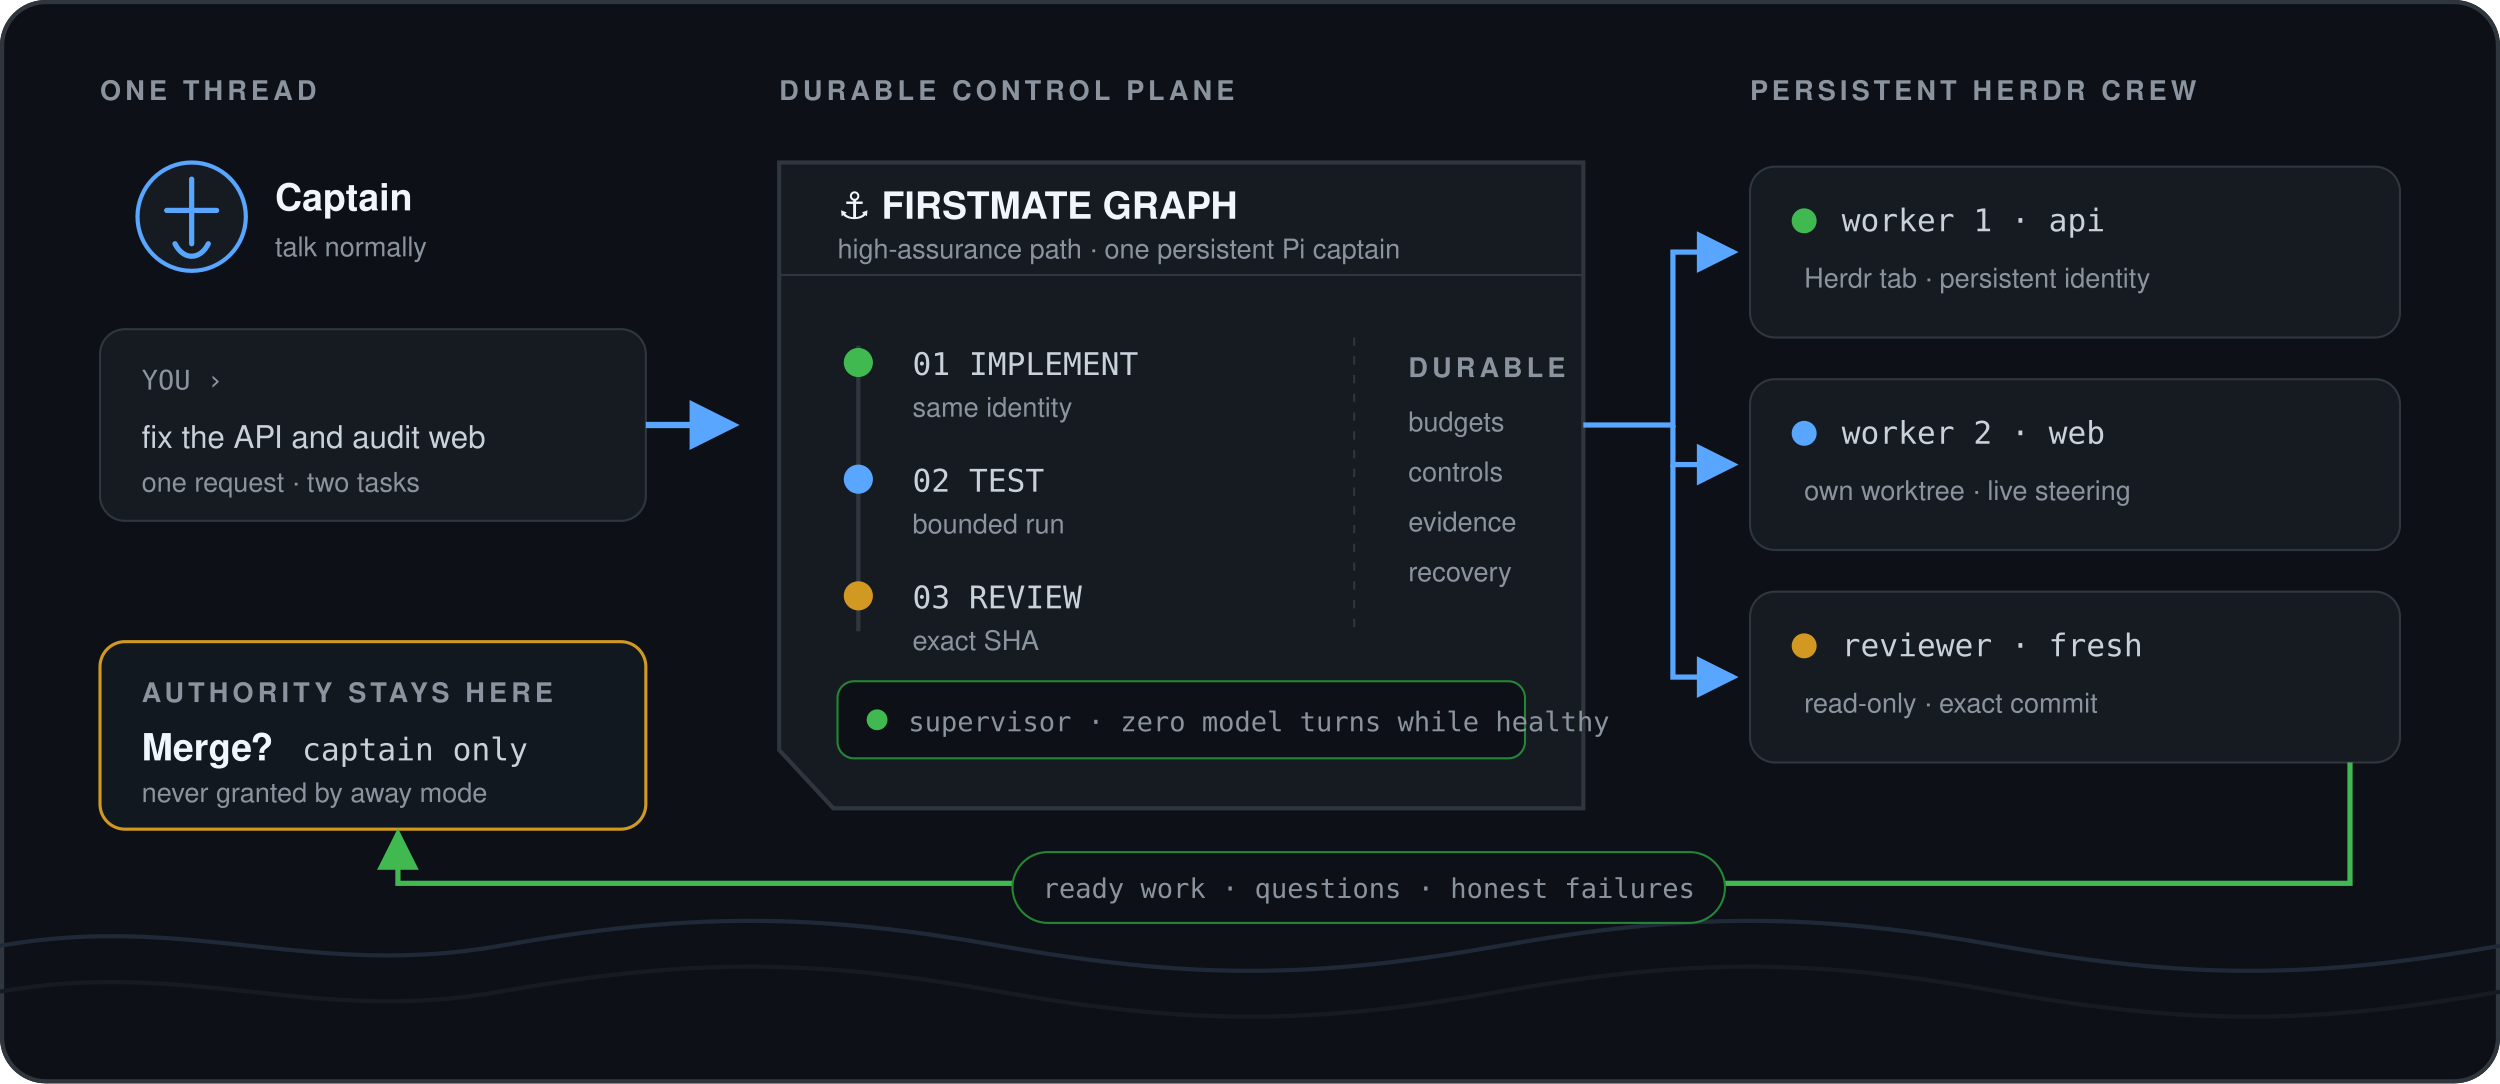
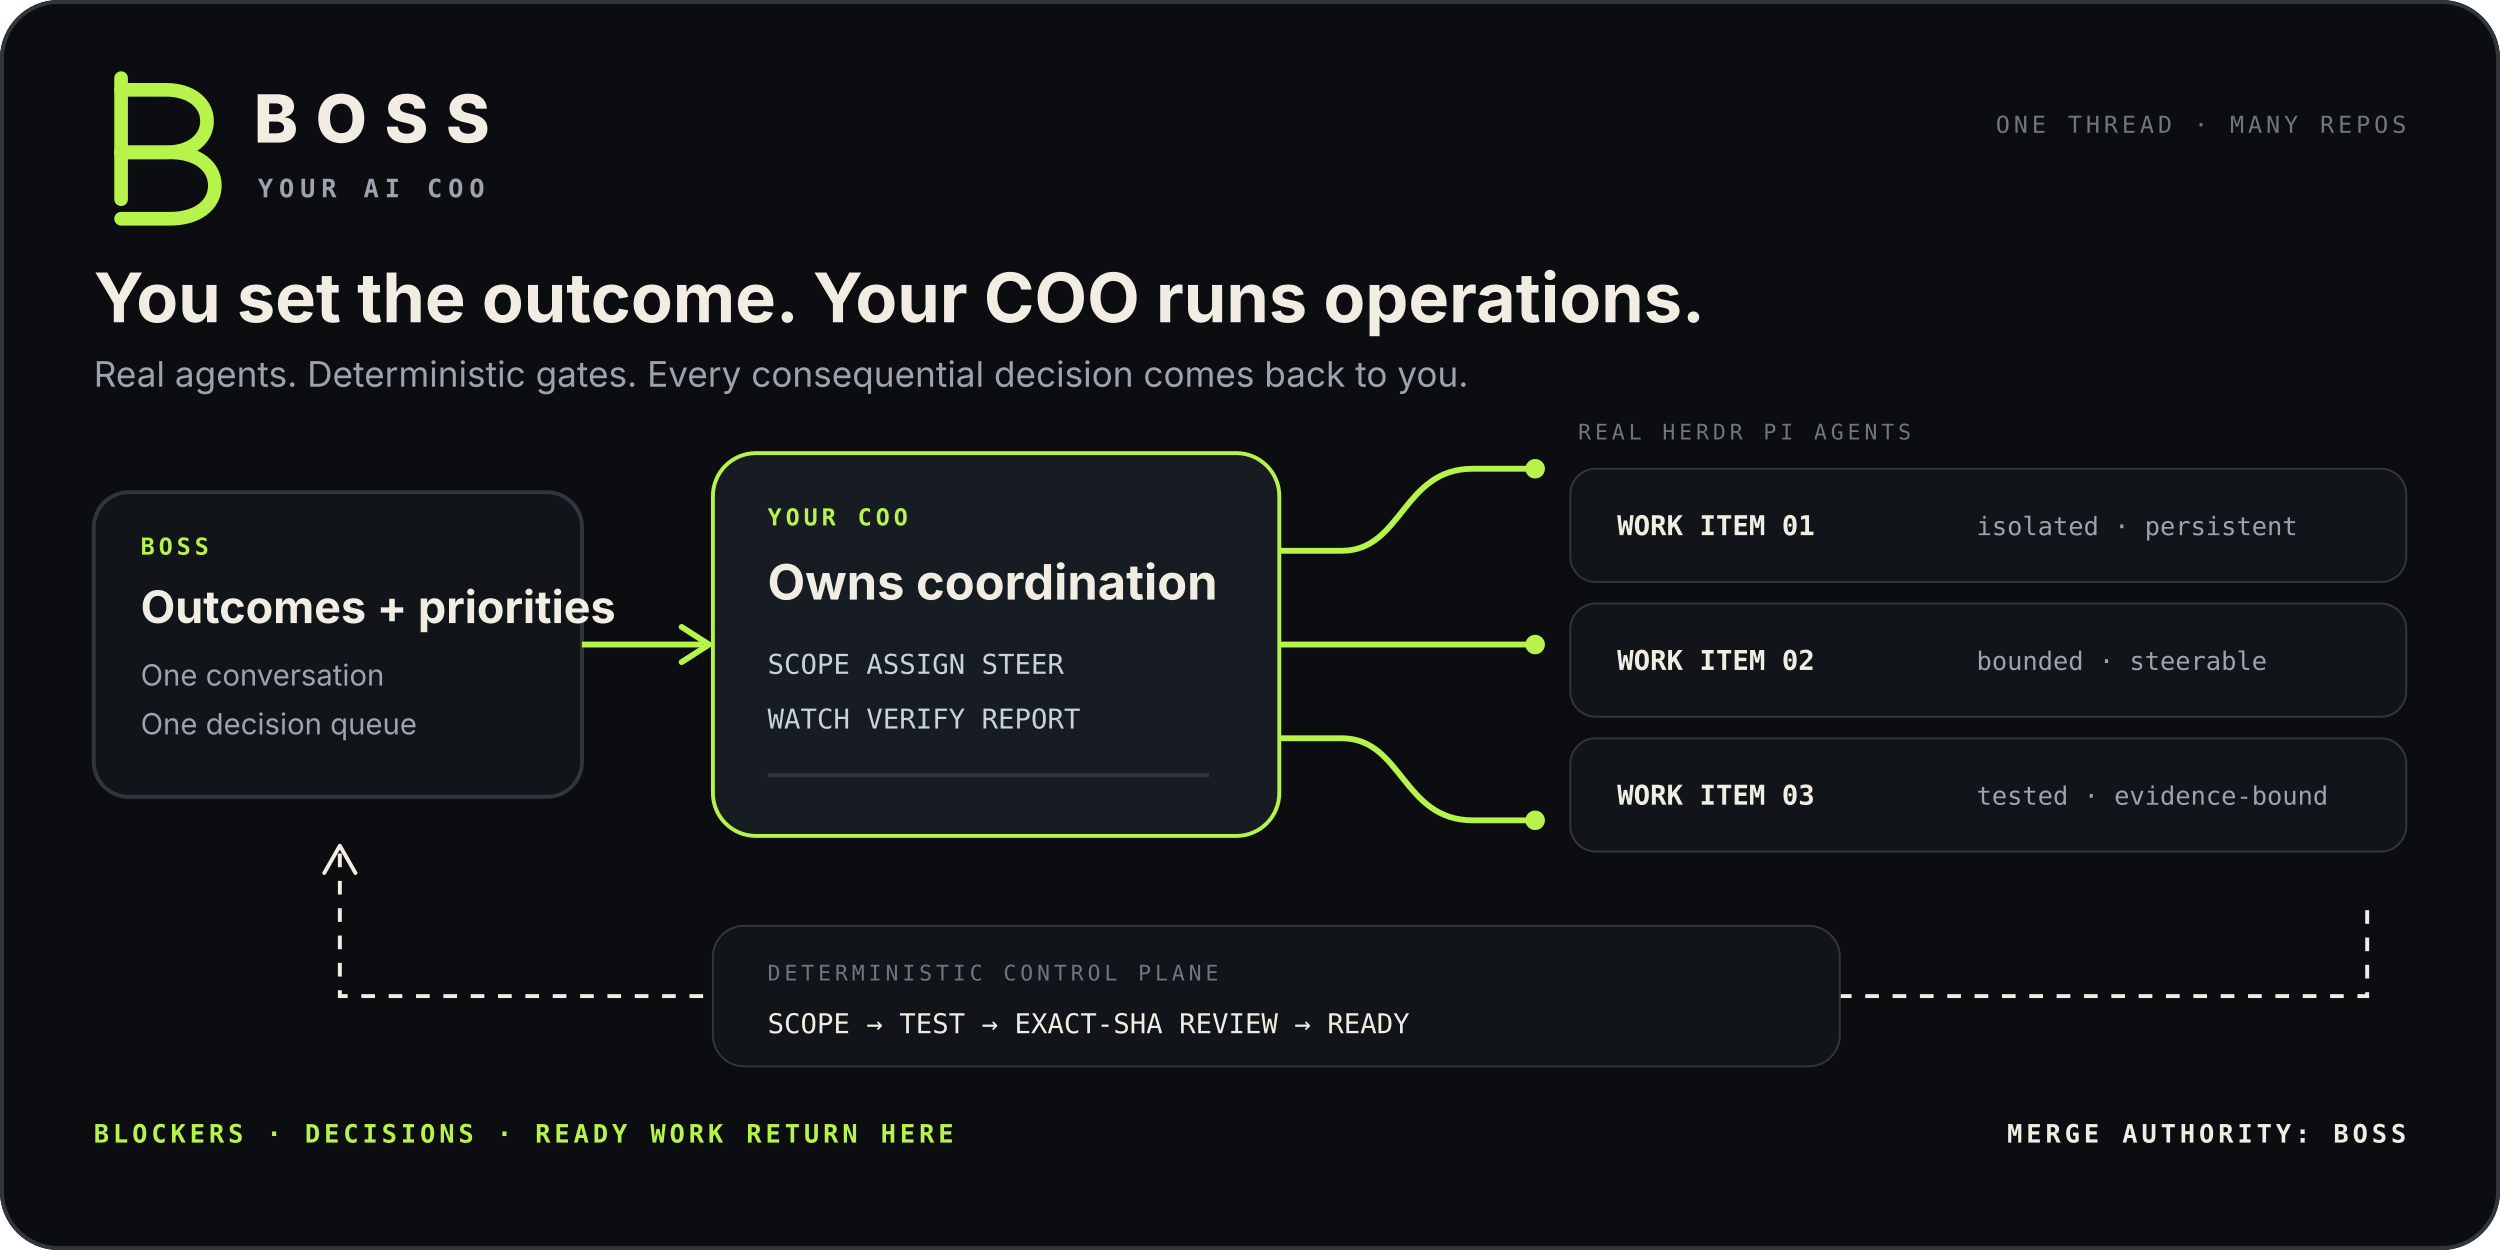
- <svg xmlns="http://www.w3.org/2000/svg" width="1200" height="520" viewBox="0 0 1200 520" role="img" aria-labelledby="title desc">
-   <defs>
-     <marker id="arrow-blue" markerWidth="8" markerHeight="8" refX="7" refY="4" orient="auto" markerUnits="strokeWidth">
-       <path d="M0 0L8 4L0 8Z" fill="#58a6ff" />
-     </marker>
-     <marker id="arrow-green" markerWidth="8" markerHeight="8" refX="7" refY="4" orient="auto" markerUnits="strokeWidth">
-       <path d="M0 0L8 4L0 8Z" fill="#3fb950" />
-     </marker>
-     <style>
-       .sans { font-family: -apple-system, BlinkMacSystemFont, "Segoe UI", Helvetica, Arial, sans-serif; }
-       .mono { font-family: ui-monospace, SFMono-Regular, Menlo, Consolas, monospace; }
-       .eyebrow { fill: #8b949e; font-size: 13px; font-weight: 700; letter-spacing: 2px; }
-       .label { fill: #f0f6fc; font-size: 18px; font-weight: 700; }
-       .body { fill: #c9d1d9; font-size: 15px; }
-       .small { fill: #8b949e; font-size: 13px; }
-     </style>
-   </defs>
-   <rect width="1200" height="520" rx="22" fill="#0d1117" />
-   <rect x="1" y="1" width="1198" height="518" rx="21" fill="none" stroke="#30363d" stroke-width="2" />
-   <path d="M0 454 C90 438 150 470 240 454 S390 438 480 454 S630 470 720 454 S870 438 960 454 S1110 470 1200 454" fill="none" stroke="#1f2937" stroke-width="2" />
-   <path d="M0 476 C90 460 150 492 240 476 S390 460 480 476 S630 492 720 476 S870 460 960 476 S1110 492 1200 476" fill="none" stroke="#161b22" stroke-width="2" />
-   <text x="48" y="48" class="sans eyebrow">ONE THREAD</text>
-   <text x="374" y="48" class="sans eyebrow">DURABLE CONTROL PLANE</text>
-   <text x="840" y="48" class="sans eyebrow">PERSISTENT HERDR CREW</text>
-   <circle cx="92" cy="104" r="26" fill="#161b22" stroke="#58a6ff" stroke-width="2" />
-   <path d="M92 86V117M80 101H104M84 117C88 125 96 125 100 117" fill="none" stroke="#58a6ff" stroke-width="2.5" stroke-linecap="round" />
-   <text x="132" y="101" class="sans label">Captain</text>
-   <text x="132" y="123" class="sans small">talk normally</text>
-   <rect x="48" y="158" width="262" height="92" rx="12" fill="#161b22" stroke="#30363d" />
-   <text x="68" y="187" class="mono small">YOU ›</text>
-   <text x="68" y="215" class="sans body">fix the API and audit web</text>
-   <text x="68" y="236" class="sans small">one request · two tasks</text>
-   <rect x="48" y="308" width="262" height="90" rx="12" fill="#111820" stroke="#d29922" stroke-width="1.5" />
-   <text x="68" y="337" class="sans eyebrow" fill="#d29922">AUTHORITY STAYS HERE</text>
-   <text x="68" y="365" class="sans label">Merge?</text>
-   <text x="145" y="365" class="mono body" fill="#d29922">captain only</text>
-   <text x="68" y="385" class="sans small">never granted by away mode</text>
-   <path d="M310 204H352" fill="none" stroke="#58a6ff" stroke-width="3" marker-end="url(#arrow-blue)" />
-   <path d="M374 78H760V388H400L374 360Z" fill="#161b22" stroke="#30363d" stroke-width="2" />
-   <path d="M374 132H760" stroke="#30363d" />
-   <text x="402" y="105" class="sans label">⚓  FIRSTMATE GRAPH</text>
-   <text x="402" y="124" class="sans small">high-assurance path · one persistent Pi captain</text>
-   <line x1="412" y1="166" x2="412" y2="303" stroke="#30363d" stroke-width="2" />
-   <circle cx="412" cy="174" r="7" fill="#3fb950" />
-   <text x="438" y="180" class="mono body">01  IMPLEMENT</text>
-   <text x="438" y="200" class="sans small">same identity</text>
-   <circle cx="412" cy="230" r="7" fill="#58a6ff" />
-   <text x="438" y="236" class="mono body">02  TEST</text>
-   <text x="438" y="256" class="sans small">bounded run</text>
-   <circle cx="412" cy="286" r="7" fill="#d29922" />
-   <text x="438" y="292" class="mono body">03  REVIEW</text>
-   <text x="438" y="312" class="sans small">exact SHA</text>
-   <path d="M650 162V302" stroke="#30363d" stroke-dasharray="4 5" />
-   <text x="676" y="181" class="sans eyebrow">DURABLE</text>
-   <text x="676" y="207" class="sans small">budgets</text>
-   <text x="676" y="231" class="sans small">controls</text>
-   <text x="676" y="255" class="sans small">evidence</text>
-   <text x="676" y="279" class="sans small">recovery</text>
-   <rect x="402" y="327" width="330" height="37" rx="8" fill="#0d1117" stroke="#238636" />
-   <circle cx="421" cy="345.5" r="5" fill="#3fb950" />
-   <text x="436" y="351" class="mono small" fill="#c9d1d9">supervisor · zero model turns while healthy</text>
-   <path d="M760 204H803V121H832" fill="none" stroke="#58a6ff" stroke-width="2.5" marker-end="url(#arrow-blue)" />
-   <path d="M803 204V223H832" fill="none" stroke="#58a6ff" stroke-width="2.5" marker-end="url(#arrow-blue)" />
-   <path d="M803 223V325H832" fill="none" stroke="#58a6ff" stroke-width="2.5" marker-end="url(#arrow-blue)" />
-   <g>
-     <rect x="840" y="80" width="312" height="82" rx="12" fill="#161b22" stroke="#30363d" />
-     <circle cx="866" cy="106" r="6" fill="#3fb950" />
-     <text x="884" y="111" class="mono body">worker 1 · api</text>
-     <text x="866" y="138" class="sans small">Herdr tab · persistent identity</text>
+ <svg xmlns="http://www.w3.org/2000/svg" width="1280" height="640" viewBox="0 0 1280 640" role="img" aria-labelledby="title desc">
+   <rect width="1280" height="640" rx="30" fill="#0b0d10" />
+   <rect x="1" y="1" width="1278" height="638" rx="29" fill="none" stroke="#30363d" stroke-width="2" />
+   <g transform="translate(48 38)" fill="none" stroke="#b7f34a" stroke-width="7" stroke-linecap="round" stroke-linejoin="round">
+     <path d="M14 2v62" />
+     <path d="M14 8h23c13 0 21 7 21 16s-8 16-21 16H14" />
+     <path d="M14 40h25c14 0 23 7 23 17s-9 17-23 17H14" />
  </g>
-   <g>
-     <rect x="840" y="182" width="312" height="82" rx="12" fill="#161b22" stroke="#30363d" />
-     <circle cx="866" cy="208" r="6" fill="#58a6ff" />
-     <text x="884" y="213" class="mono body">worker 2 · web</text>
-     <text x="866" y="240" class="sans small">own worktree · live steering</text>
+   <text x="130" y="73" fill="#f2ede3" font-family="-apple-system,BlinkMacSystemFont,'Segoe UI',sans-serif" font-size="34" font-weight="800" letter-spacing="9">BOSS</text>
+   <text x="132" y="101" fill="#9ca3af" font-family="ui-monospace,SFMono-Regular,Menlo,Consolas,monospace" font-size="13" font-weight="600" letter-spacing="3">YOUR AI COO</text>
+   <text x="1232" y="68" text-anchor="end" fill="#6e7681" font-family="ui-monospace,SFMono-Regular,Menlo,Consolas,monospace" font-size="12" letter-spacing="2">ONE THREAD · MANY REPOS</text>
+   <text x="48" y="165" fill="#f2ede3" font-family="-apple-system,BlinkMacSystemFont,'Segoe UI',sans-serif" font-size="35" font-weight="750">You set the outcome. Your COO runs operations.</text>
+   <text x="48" y="198" fill="#9ca3af" font-family="-apple-system,BlinkMacSystemFont,'Segoe UI',sans-serif" font-size="18">Real agents. Deterministic gates. Every consequential decision comes back to you.</text>
+   <rect x="48" y="252" width="250" height="156" rx="18" fill="#11151a" stroke="#30363d" stroke-width="2" />
+   <text x="72" y="284" fill="#b7f34a" font-family="ui-monospace,SFMono-Regular,Menlo,Consolas,monospace" font-size="12" font-weight="700" letter-spacing="2">BOSS</text>
+   <text x="72" y="319" fill="#f2ede3" font-family="-apple-system,BlinkMacSystemFont,'Segoe UI',sans-serif" font-size="23" font-weight="700">Outcomes + priorities</text>
+   <text x="72" y="351" fill="#9ca3af" font-family="-apple-system,BlinkMacSystemFont,'Segoe UI',sans-serif" font-size="15">One conversation</text>
+   <text x="72" y="376" fill="#9ca3af" font-family="-apple-system,BlinkMacSystemFont,'Segoe UI',sans-serif" font-size="15">One decision queue</text>
+   <path d="M298 330h62" stroke="#b7f34a" stroke-width="3" />
+   <path d="M349 321l14 9-14 9" fill="none" stroke="#b7f34a" stroke-width="3" stroke-linecap="round" stroke-linejoin="round" />
+   <rect x="365" y="232" width="290" height="196" rx="22" fill="#171c22" stroke="#b7f34a" stroke-width="2" />
+   <text x="393" y="269" fill="#b7f34a" font-family="ui-monospace,SFMono-Regular,Menlo,Consolas,monospace" font-size="12" font-weight="700" letter-spacing="2">YOUR COO</text>
+   <text x="393" y="307" fill="#f2ede3" font-family="-apple-system,BlinkMacSystemFont,'Segoe UI',sans-serif" font-size="25" font-weight="750">Owns coordination</text>
+   <text x="393" y="345" fill="#c9d1d9" font-family="ui-monospace,SFMono-Regular,Menlo,Consolas,monospace" font-size="14">SCOPE   ASSIGN   STEER</text>
+   <text x="393" y="373" fill="#c9d1d9" font-family="ui-monospace,SFMono-Regular,Menlo,Consolas,monospace" font-size="14">WATCH   VERIFY   REPORT</text>
+   <path d="M393 397h226" stroke="#30363d" stroke-width="2" />
+   <path d="M655 282h32c31 0 31-42 67-42h32" fill="none" stroke="#b7f34a" stroke-width="3" />
+   <path d="M655 330h131" fill="none" stroke="#b7f34a" stroke-width="3" />
+   <path d="M655 378h32c31 0 31 42 67 42h32" fill="none" stroke="#b7f34a" stroke-width="3" />
+   <circle cx="786" cy="240" r="5" fill="#b7f34a" />
+   <circle cx="786" cy="330" r="5" fill="#b7f34a" />
+   <circle cx="786" cy="420" r="5" fill="#b7f34a" />
+   <text x="808" y="225" fill="#6e7681" font-family="ui-monospace,SFMono-Regular,Menlo,Consolas,monospace" font-size="11" letter-spacing="2">REAL HERDR PI AGENTS</text>
+   <g font-family="ui-monospace,SFMono-Regular,Menlo,Consolas,monospace">
+     <rect x="804" y="240" width="428" height="58" rx="13" fill="#11151a" stroke="#30363d" />
+     <text x="828" y="274" fill="#f2ede3" font-size="14" font-weight="700">WORK ITEM 01</text>
+     <text x="1012" y="274" fill="#9ca3af" font-size="13">isolated · persistent</text>
+     <rect x="804" y="309" width="428" height="58" rx="13" fill="#11151a" stroke="#30363d" />
+     <text x="828" y="343" fill="#f2ede3" font-size="14" font-weight="700">WORK ITEM 02</text>
+     <text x="1012" y="343" fill="#9ca3af" font-size="13">bounded · steerable</text>
+     <rect x="804" y="378" width="428" height="58" rx="13" fill="#11151a" stroke="#30363d" />
+     <text x="828" y="412" fill="#f2ede3" font-size="14" font-weight="700">WORK ITEM 03</text>
+     <text x="1012" y="412" fill="#9ca3af" font-size="13">tested · evidence-bound</text>
  </g>
-   <g>
-     <rect x="840" y="284" width="312" height="82" rx="12" fill="#161b22" stroke="#30363d" />
-     <circle cx="866" cy="310" r="6" fill="#d29922" />
-     <text x="884" y="315" class="mono body">reviewer · fresh</text>
-     <text x="866" y="342" class="sans small">read-only · exact commit</text>
-   </g>
-   <path d="M1128 366V424H191V400" fill="none" stroke="#3fb950" stroke-width="2.5" marker-end="url(#arrow-green)" />
-   <rect x="486" y="409" width="342" height="34" rx="17" fill="#0d1117" stroke="#238636" />
-   <text x="657" y="431" class="mono small" fill="#3fb950" text-anchor="middle">ready work · questions · honest failures</text>
+   <path d="M1212 466v44H174v-76" fill="none" stroke="#f2ede3" stroke-width="2" stroke-dasharray="7 7" />
+   <path d="M166 447l8-14 8 14" fill="none" stroke="#f2ede3" stroke-width="2" stroke-linecap="round" stroke-linejoin="round" />
+   <rect x="365" y="474" width="577" height="72" rx="16" fill="#11151a" stroke="#30363d" />
+   <text x="393" y="502" fill="#6e7681" font-family="ui-monospace,SFMono-Regular,Menlo,Consolas,monospace" font-size="11" letter-spacing="2">DETERMINISTIC CONTROL PLANE</text>
+   <text x="393" y="529" fill="#f2ede3" font-family="ui-monospace,SFMono-Regular,Menlo,Consolas,monospace" font-size="14">SCOPE  →  TEST  →  EXACT-SHA REVIEW  →  READY</text>
+   <text x="48" y="585" fill="#b7f34a" font-family="ui-monospace,SFMono-Regular,Menlo,Consolas,monospace" font-size="13" font-weight="700" letter-spacing="2">BLOCKERS · DECISIONS · READY WORK RETURN HERE</text>
+   <text x="1232" y="585" text-anchor="end" fill="#f2ede3" font-family="ui-monospace,SFMono-Regular,Menlo,Consolas,monospace" font-size="13" font-weight="700" letter-spacing="2">MERGE AUTHORITY: BOSS</text>
</svg>
